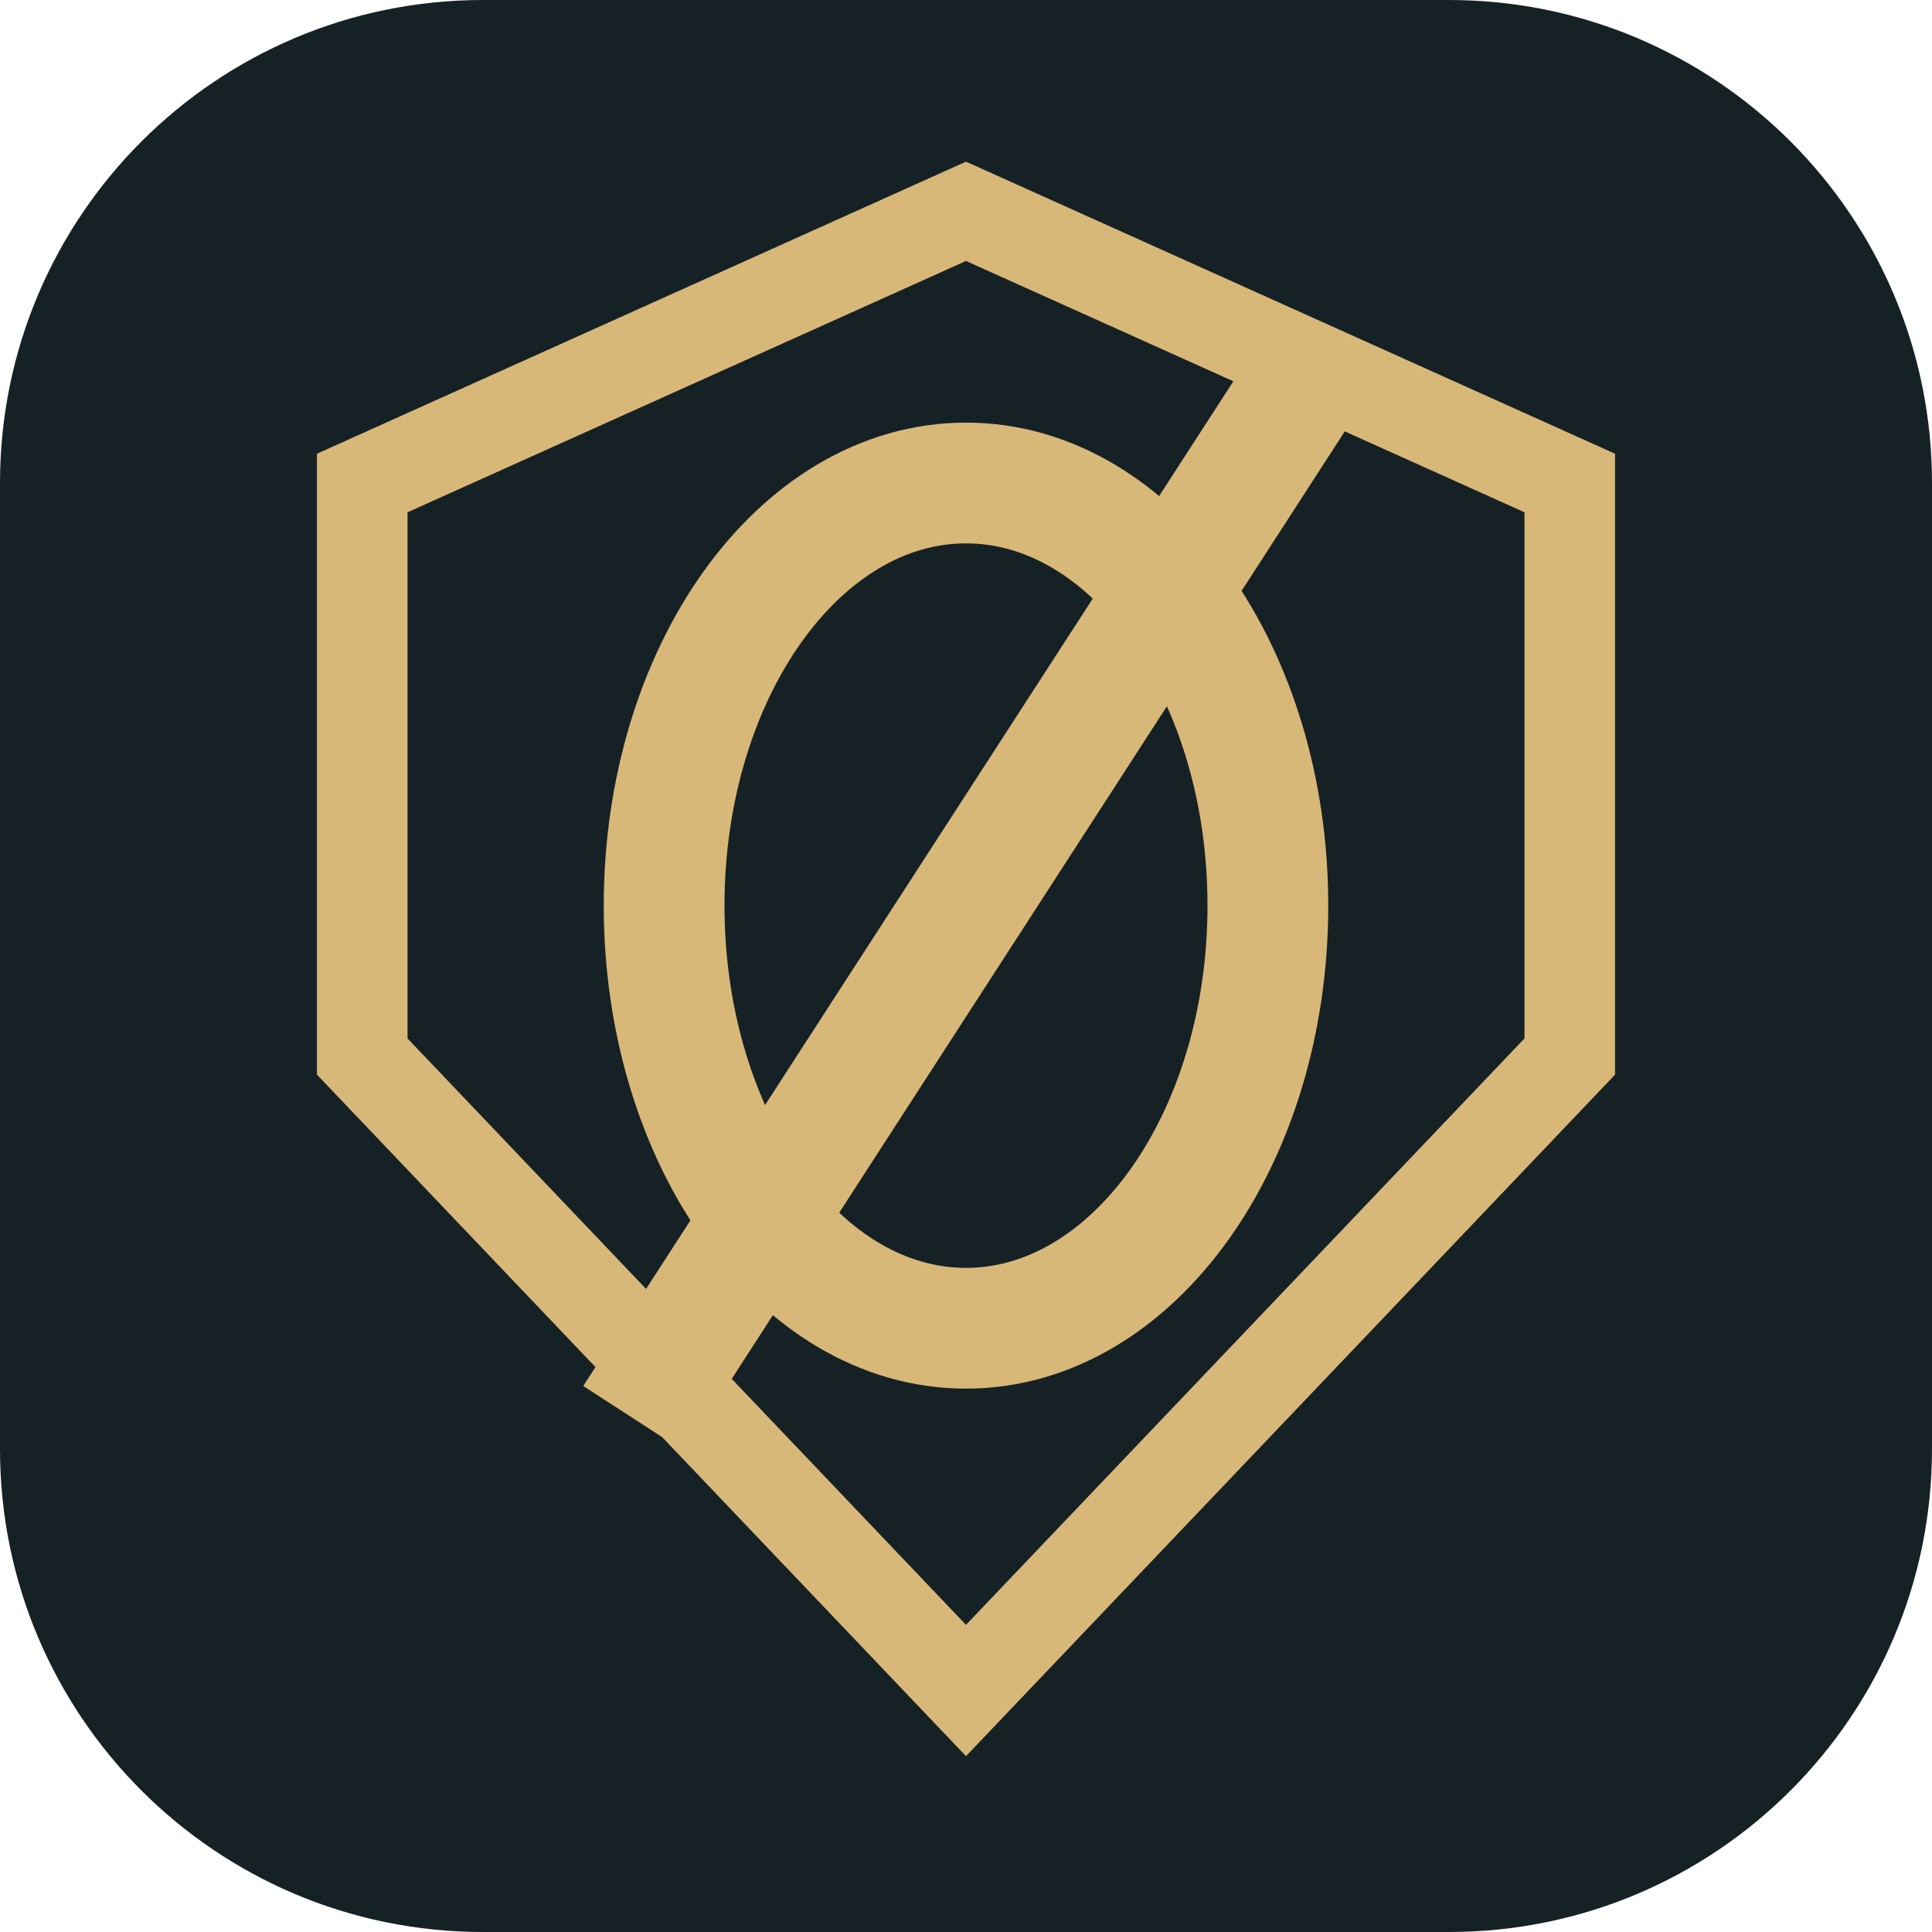
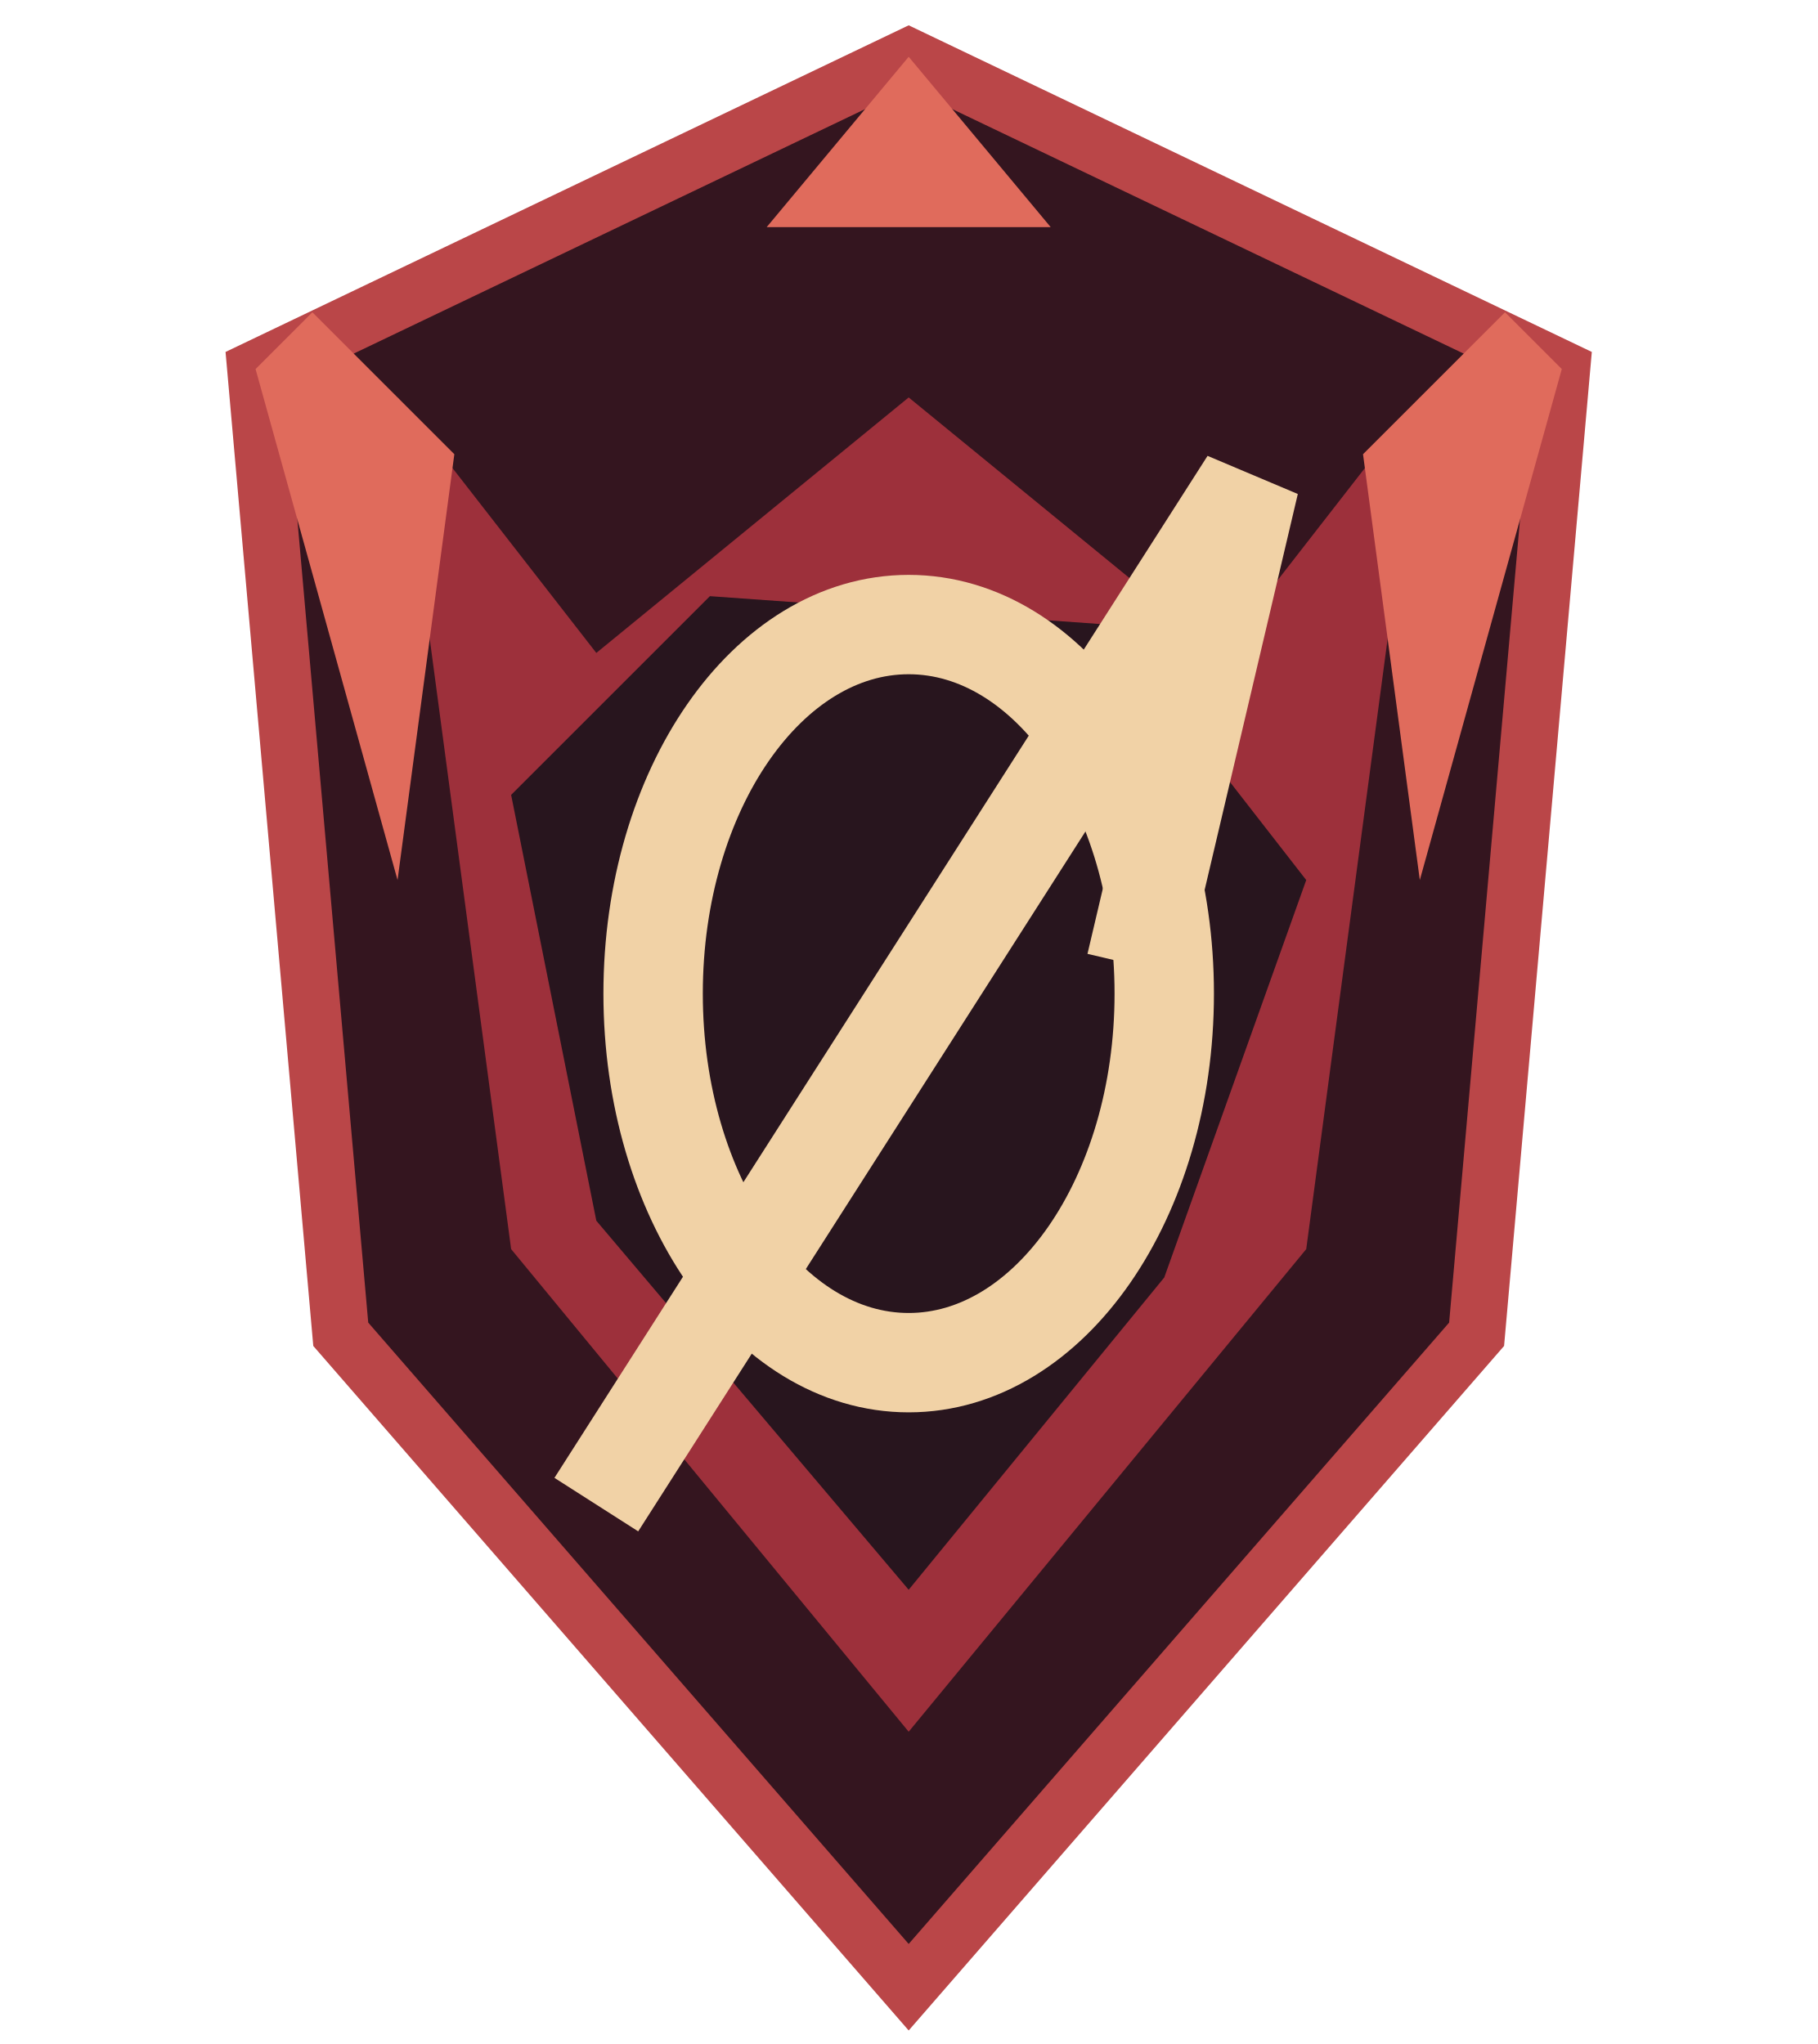
- <svg xmlns="http://www.w3.org/2000/svg" viewBox="0 0 64 64">
-   <rect width="64" height="64" rx="16" fill="#162126" />
-   <path d="M32 7 52 16v19L32 56 12 35V16z" fill="none" stroke="#d8b878" stroke-width="3" />
-   <ellipse cx="32" cy="30" rx="10" ry="14" fill="none" stroke="#d8b878" stroke-width="4" />
-   <path d="m21 47 22-34" stroke="#d8b878" stroke-width="4" />
+ <svg xmlns="http://www.w3.org/2000/svg" viewBox="0 0 64 72">
+   <path d="M32 2 55 13l-3 34-20 23L12 47 9 13z" fill="#34151f" stroke="#ba4648" stroke-width="2" />
+   <path d="m14 14 4 30 14 17 14-17 4-30-7 9-11-9-11 9z" fill="#9d303b" />
+   <path d="m18 28 7-7 14 1 7 9-5 14-9 11-11-13z" fill="#28151e" />
+   <ellipse cx="32" cy="35" rx="9" ry="13" fill="none" stroke="#f1d2a6" stroke-width="3.5" />
+   <path d="m21 53 23-36-4 17" fill="none" stroke="#f1d2a6" stroke-width="3.5" />
+   <path d="m11 11 5 5-2 15-5-18m44-2-5 5 2 15 5-18M27 8l5-6 5 6" fill="#e06b5c" />
</svg>
